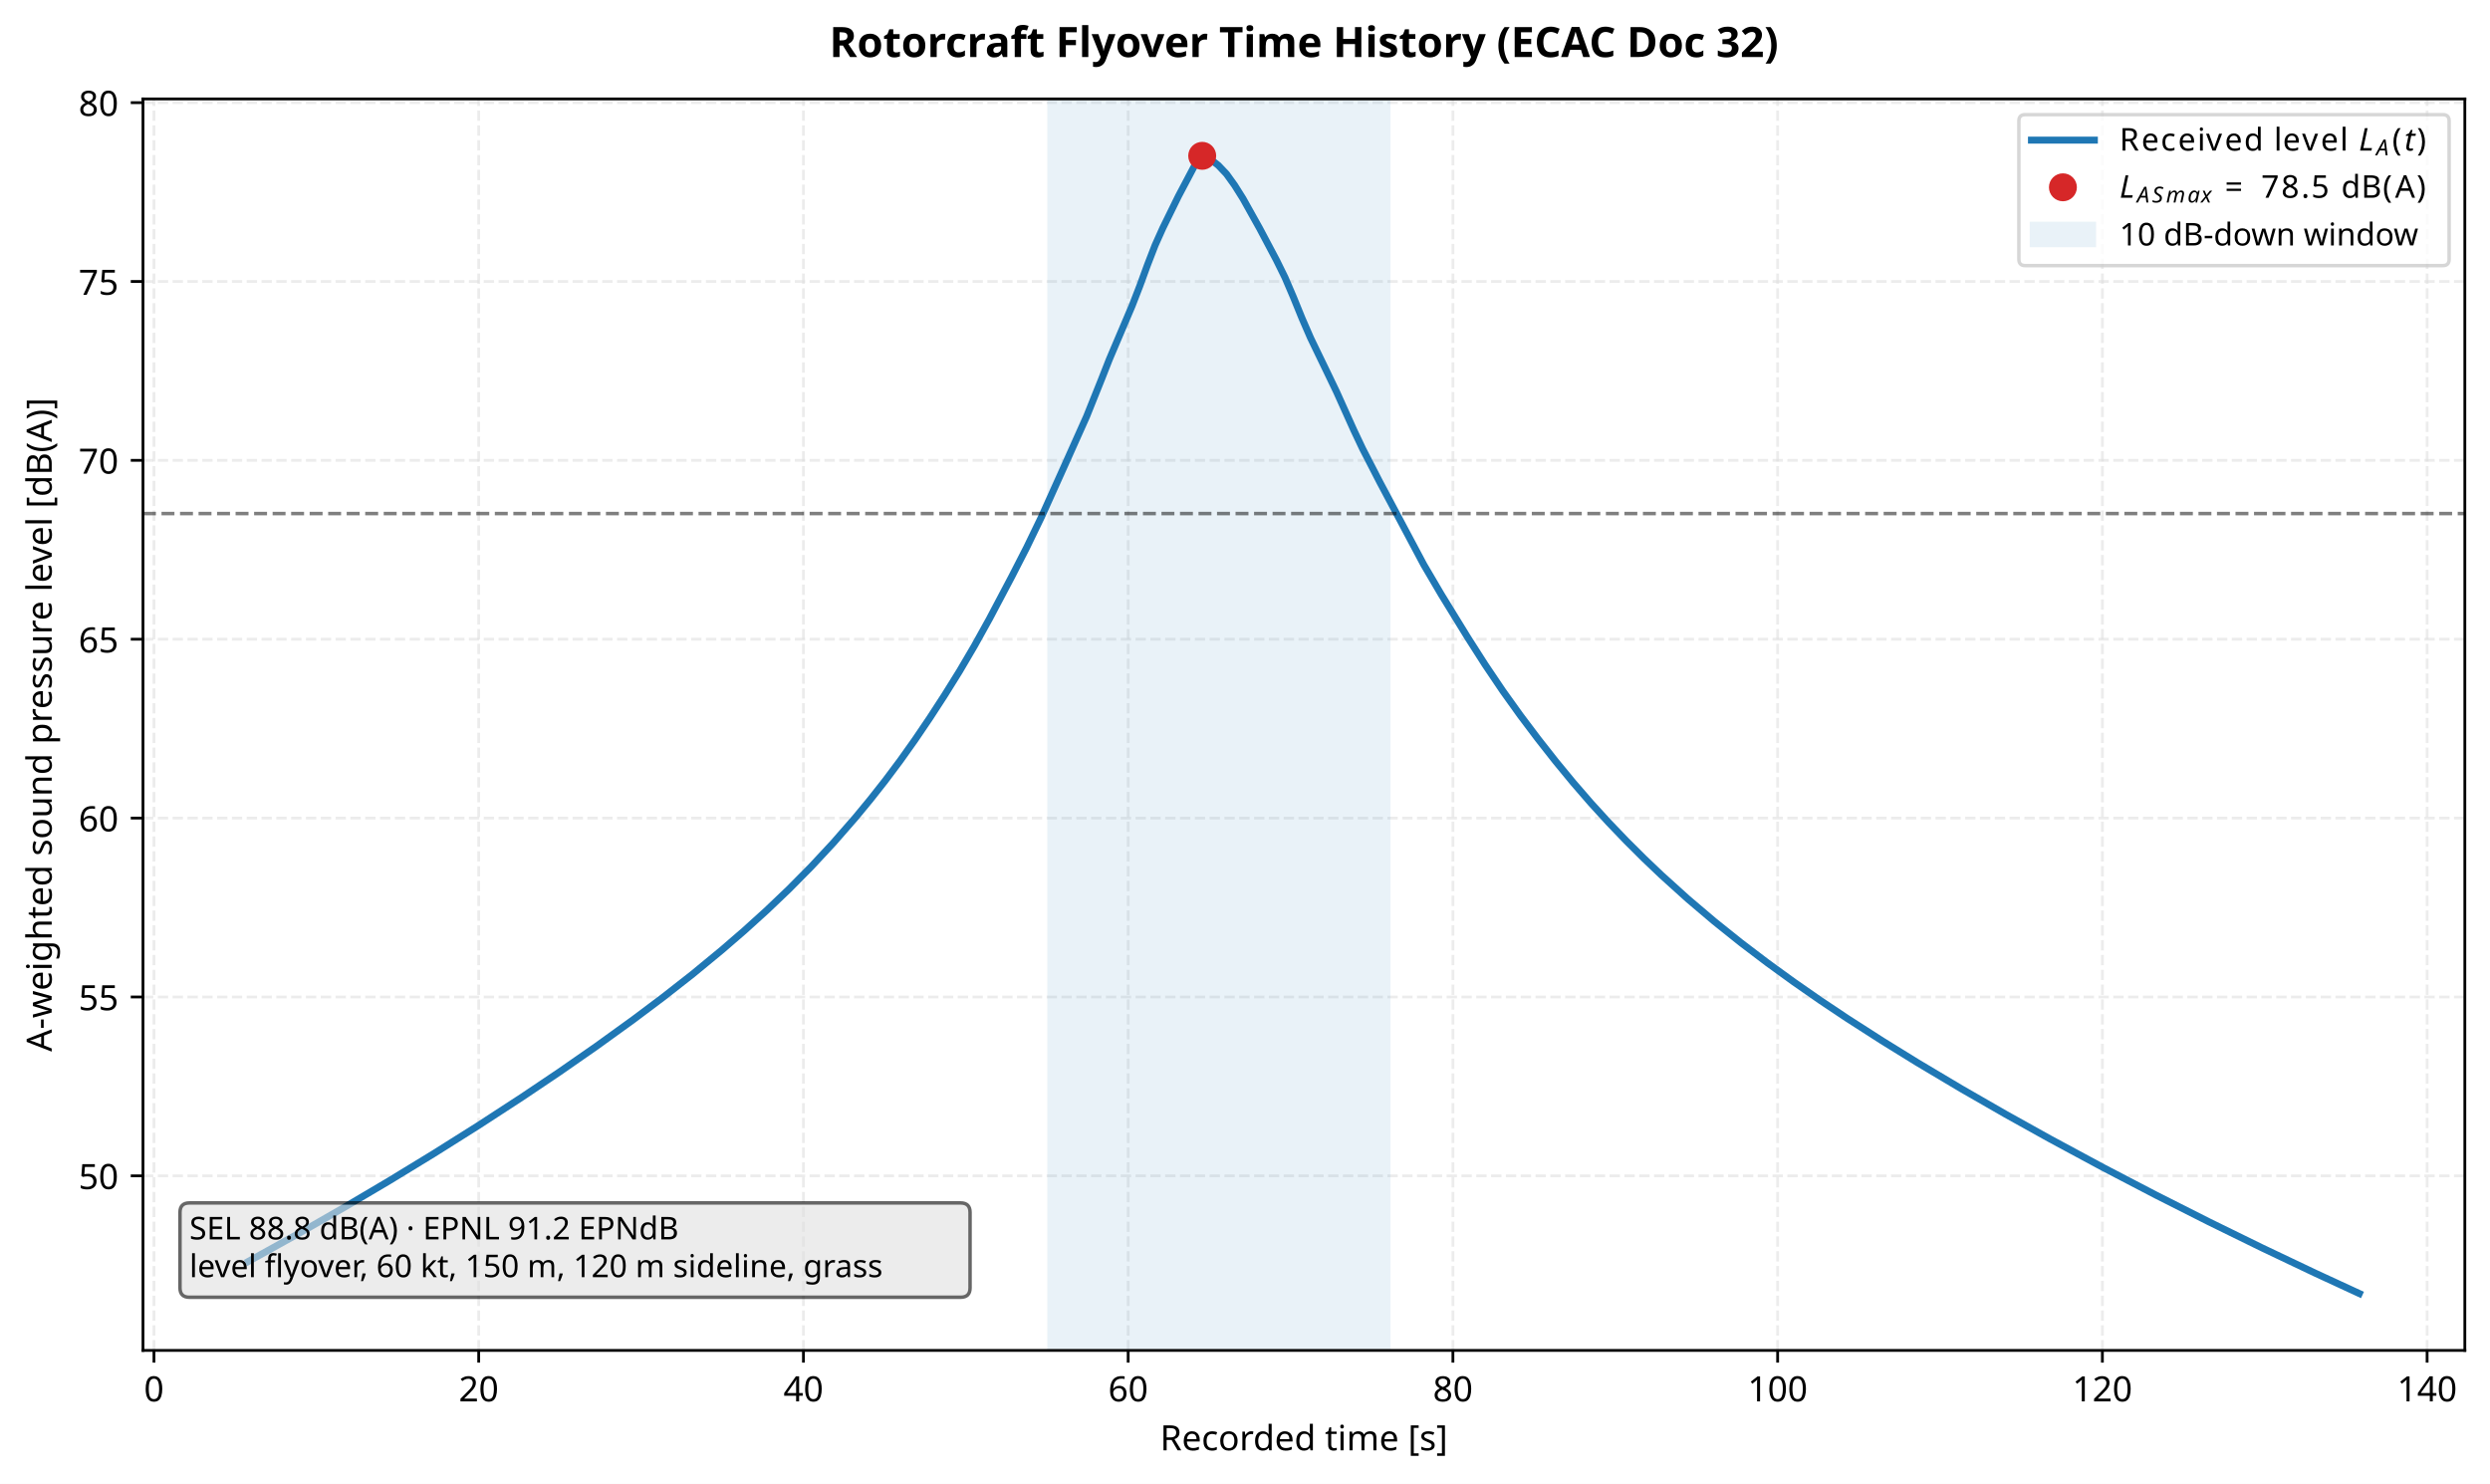
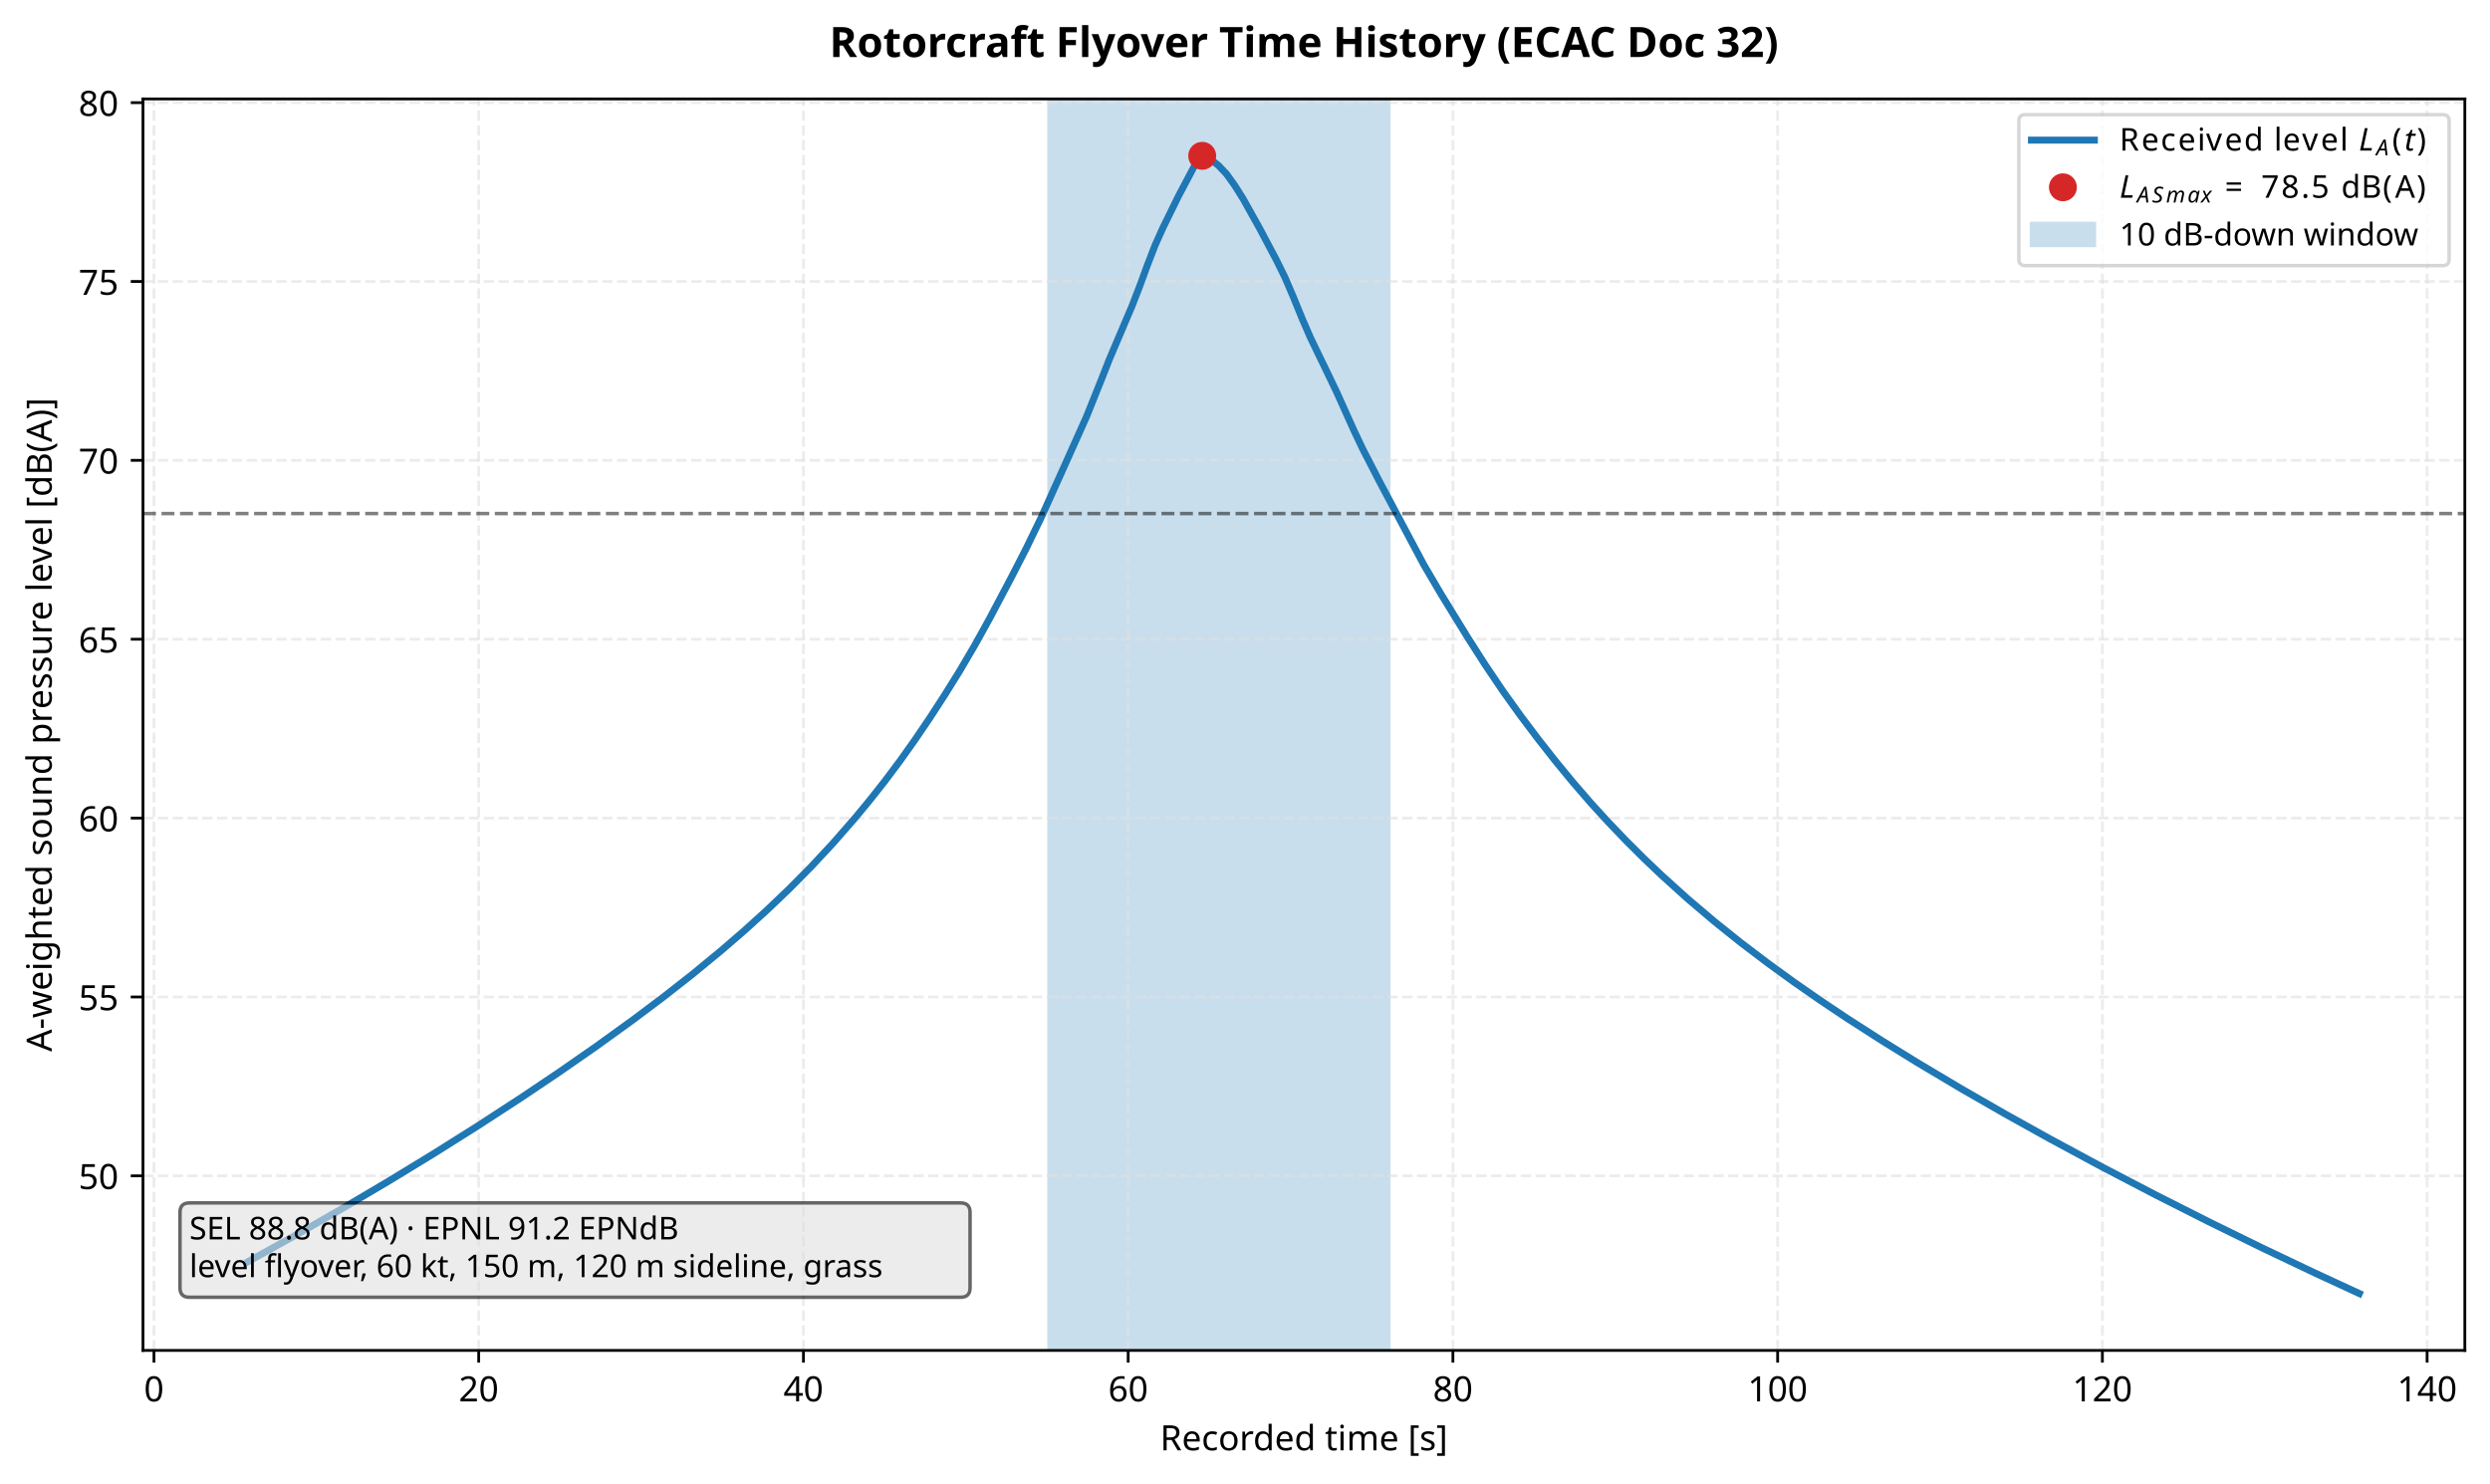
<svg xmlns="http://www.w3.org/2000/svg" xmlns:xlink="http://www.w3.org/1999/xlink" width="712.671pt" height="424.717pt" viewBox="0 0 712.671 424.717" version="1.1">
  <defs>
    <style type="text/css">*{stroke-linejoin: round; stroke-linecap: butt}</style>
  </defs>
  <g id="figure_1">
    <g id="patch_1">
      <path d="M 0 424.717  L 712.671 424.717  L 712.671 0  L 0 0  z " style="fill: #ffffff" />
    </g>
    <g id="axes_1">
      <g id="patch_2">
        <path d="M 40.926 386.516  L 705.471 386.516  L 705.471 28.318  L 40.926 28.318  z " style="fill: #ffffff" />
      </g>
+       <g id="patch_3">
+         <path d="M 300.248 386.516  L 397.481 386.516  L 397.481 28.318  L 300.248 28.318  z " clip-path="url(#pd0862c79d4)" style="fill: #c8deed; stroke: #c8deed; stroke-linejoin: miter" />
+       </g>
      <g id="matplotlib.axis_1">
        <g id="xtick_1">
          <g id="line2d_1">
            <path d="M 44.068 386.516  L 44.068 28.318  " clip-path="url(#pd0862c79d4)" style="fill: none; stroke-dasharray: 2.96,1.28; stroke-dashoffset: 0; stroke: #e0e0e0; stroke-opacity: 0.6; stroke-width: 0.8" />
          </g>
          <g id="line2d_2">
            <defs>
              <path id="m3d27035b55" d="M 0 0  L 0 3.5  " style="stroke: #000000; stroke-width: 0.8" />
            </defs>
            <g>
              <use xlink:href="#m3d27035b55" x="44.068" y="386.516" style="stroke: #000000; stroke-width: 0.8" />
            </g>
          </g>
          <g id="text_1">
            <text style="font-size: 10px; font-family: sans-serif; text-anchor: middle" x="44.068" y="401.113" transform="rotate(-0 44.06796 401.1134)">0</text>
          </g>
        </g>
        <g id="xtick_2">
          <g id="line2d_3">
            <path d="M 137.011 386.516  L 137.011 28.318  " clip-path="url(#pd0862c79d4)" style="fill: none; stroke-dasharray: 2.96,1.28; stroke-dashoffset: 0; stroke: #e0e0e0; stroke-opacity: 0.6; stroke-width: 0.8" />
          </g>
          <g id="line2d_4">
            <g>
              <use xlink:href="#m3d27035b55" x="137.011" y="386.516" style="stroke: #000000; stroke-width: 0.8" />
            </g>
          </g>
          <g id="text_2">
            <text style="font-size: 10px; font-family: sans-serif; text-anchor: middle" x="137.011" y="401.113" transform="rotate(-0 137.0114 401.1134)">20</text>
          </g>
        </g>
        <g id="xtick_3">
          <g id="line2d_5">
            <path d="M 229.955 386.516  L 229.955 28.318  " clip-path="url(#pd0862c79d4)" style="fill: none; stroke-dasharray: 2.96,1.28; stroke-dashoffset: 0; stroke: #e0e0e0; stroke-opacity: 0.6; stroke-width: 0.8" />
          </g>
          <g id="line2d_6">
            <g>
              <use xlink:href="#m3d27035b55" x="229.955" y="386.516" style="stroke: #000000; stroke-width: 0.8" />
            </g>
          </g>
          <g id="text_3">
            <text style="font-size: 10px; font-family: sans-serif; text-anchor: middle" x="229.955" y="401.113" transform="rotate(-0 229.9548 401.1134)">40</text>
          </g>
        </g>
        <g id="xtick_4">
          <g id="line2d_7">
            <path d="M 322.898 386.516  L 322.898 28.318  " clip-path="url(#pd0862c79d4)" style="fill: none; stroke-dasharray: 2.96,1.28; stroke-dashoffset: 0; stroke: #e0e0e0; stroke-opacity: 0.6; stroke-width: 0.8" />
          </g>
          <g id="line2d_8">
            <g>
              <use xlink:href="#m3d27035b55" x="322.898" y="386.516" style="stroke: #000000; stroke-width: 0.8" />
            </g>
          </g>
          <g id="text_4">
            <text style="font-size: 10px; font-family: sans-serif; text-anchor: middle" x="322.898" y="401.113" transform="rotate(-0 322.8983 401.1134)">60</text>
          </g>
        </g>
        <g id="xtick_5">
          <g id="line2d_9">
            <path d="M 415.842 386.516  L 415.842 28.318  " clip-path="url(#pd0862c79d4)" style="fill: none; stroke-dasharray: 2.96,1.28; stroke-dashoffset: 0; stroke: #e0e0e0; stroke-opacity: 0.6; stroke-width: 0.8" />
          </g>
          <g id="line2d_10">
            <g>
              <use xlink:href="#m3d27035b55" x="415.842" y="386.516" style="stroke: #000000; stroke-width: 0.8" />
            </g>
          </g>
          <g id="text_5">
            <text style="font-size: 10px; font-family: sans-serif; text-anchor: middle" x="415.842" y="401.113" transform="rotate(-0 415.8417 401.1134)">80</text>
          </g>
        </g>
        <g id="xtick_6">
          <g id="line2d_11">
            <path d="M 508.785 386.516  L 508.785 28.318  " clip-path="url(#pd0862c79d4)" style="fill: none; stroke-dasharray: 2.96,1.28; stroke-dashoffset: 0; stroke: #e0e0e0; stroke-opacity: 0.6; stroke-width: 0.8" />
          </g>
          <g id="line2d_12">
            <g>
              <use xlink:href="#m3d27035b55" x="508.785" y="386.516" style="stroke: #000000; stroke-width: 0.8" />
            </g>
          </g>
          <g id="text_6">
            <text style="font-size: 10px; font-family: sans-serif; text-anchor: middle" x="508.785" y="401.113" transform="rotate(-0 508.7851 401.1134)">100</text>
          </g>
        </g>
        <g id="xtick_7">
          <g id="line2d_13">
            <path d="M 601.729 386.516  L 601.729 28.318  " clip-path="url(#pd0862c79d4)" style="fill: none; stroke-dasharray: 2.96,1.28; stroke-dashoffset: 0; stroke: #e0e0e0; stroke-opacity: 0.6; stroke-width: 0.8" />
          </g>
          <g id="line2d_14">
            <g>
              <use xlink:href="#m3d27035b55" x="601.729" y="386.516" style="stroke: #000000; stroke-width: 0.8" />
            </g>
          </g>
          <g id="text_7">
            <text style="font-size: 10px; font-family: sans-serif; text-anchor: middle" x="601.729" y="401.113" transform="rotate(-0 601.7286 401.1134)">120</text>
          </g>
        </g>
        <g id="xtick_8">
          <g id="line2d_15">
            <path d="M 694.672 386.516  L 694.672 28.318  " clip-path="url(#pd0862c79d4)" style="fill: none; stroke-dasharray: 2.96,1.28; stroke-dashoffset: 0; stroke: #e0e0e0; stroke-opacity: 0.6; stroke-width: 0.8" />
          </g>
          <g id="line2d_16">
            <g>
              <use xlink:href="#m3d27035b55" x="694.672" y="386.516" style="stroke: #000000; stroke-width: 0.8" />
            </g>
          </g>
          <g id="text_8">
            <text style="font-size: 10px; font-family: sans-serif; text-anchor: middle" x="694.672" y="401.113" transform="rotate(-0 694.672 401.1134)">140</text>
          </g>
        </g>
        <g id="text_9">
          <text style="font-size: 10px; font-family: sans-serif; text-anchor: middle" x="373.199" y="415.114" transform="rotate(-0 373.1986 415.1142)">Recorded time [s]</text>
        </g>
      </g>
      <g id="matplotlib.axis_2">
        <g id="ytick_1">
          <g id="line2d_17">
            <path d="M 40.926 336.544  L 705.471 336.544  " clip-path="url(#pd0862c79d4)" style="fill: none; stroke-dasharray: 2.96,1.28; stroke-dashoffset: 0; stroke: #e0e0e0; stroke-opacity: 0.6; stroke-width: 0.8" />
          </g>
          <g id="line2d_18">
            <defs>
              <path id="mef640d9f3a" d="M 0 0  L -3.5 0  " style="stroke: #000000; stroke-width: 0.8" />
            </defs>
            <g>
              <use xlink:href="#mef640d9f3a" x="40.926" y="336.544" style="stroke: #000000; stroke-width: 0.8" />
            </g>
          </g>
          <g id="text_10">
            <text style="font-size: 10px; font-family: sans-serif; text-anchor: end" x="33.926" y="340.343" transform="rotate(-0 33.92578 340.3426)">50</text>
          </g>
        </g>
        <g id="ytick_2">
          <g id="line2d_19">
            <path d="M 40.926 285.349  L 705.471 285.349  " clip-path="url(#pd0862c79d4)" style="fill: none; stroke-dasharray: 2.96,1.28; stroke-dashoffset: 0; stroke: #e0e0e0; stroke-opacity: 0.6; stroke-width: 0.8" />
          </g>
          <g id="line2d_20">
            <g>
              <use xlink:href="#mef640d9f3a" x="40.926" y="285.349" style="stroke: #000000; stroke-width: 0.8" />
            </g>
          </g>
          <g id="text_11">
            <text style="font-size: 10px; font-family: sans-serif; text-anchor: end" x="33.926" y="289.148" transform="rotate(-0 33.92578 289.1479)">55</text>
          </g>
        </g>
        <g id="ytick_3">
          <g id="line2d_21">
            <path d="M 40.926 234.154  L 705.471 234.154  " clip-path="url(#pd0862c79d4)" style="fill: none; stroke-dasharray: 2.96,1.28; stroke-dashoffset: 0; stroke: #e0e0e0; stroke-opacity: 0.6; stroke-width: 0.8" />
          </g>
          <g id="line2d_22">
            <g>
              <use xlink:href="#mef640d9f3a" x="40.926" y="234.154" style="stroke: #000000; stroke-width: 0.8" />
            </g>
          </g>
          <g id="text_12">
            <text style="font-size: 10px; font-family: sans-serif; text-anchor: end" x="33.926" y="237.953" transform="rotate(-0 33.92578 237.9531)">60</text>
          </g>
        </g>
        <g id="ytick_4">
          <g id="line2d_23">
            <path d="M 40.926 182.96  L 705.471 182.96  " clip-path="url(#pd0862c79d4)" style="fill: none; stroke-dasharray: 2.96,1.28; stroke-dashoffset: 0; stroke: #e0e0e0; stroke-opacity: 0.6; stroke-width: 0.8" />
          </g>
          <g id="line2d_24">
            <g>
              <use xlink:href="#mef640d9f3a" x="40.926" y="182.96" style="stroke: #000000; stroke-width: 0.8" />
            </g>
          </g>
          <g id="text_13">
            <text style="font-size: 10px; font-family: sans-serif; text-anchor: end" x="33.926" y="186.758" transform="rotate(-0 33.92578 186.7584)">65</text>
          </g>
        </g>
        <g id="ytick_5">
          <g id="line2d_25">
            <path d="M 40.926 131.765  L 705.471 131.765  " clip-path="url(#pd0862c79d4)" style="fill: none; stroke-dasharray: 2.96,1.28; stroke-dashoffset: 0; stroke: #e0e0e0; stroke-opacity: 0.6; stroke-width: 0.8" />
          </g>
          <g id="line2d_26">
            <g>
              <use xlink:href="#mef640d9f3a" x="40.926" y="131.765" style="stroke: #000000; stroke-width: 0.8" />
            </g>
          </g>
          <g id="text_14">
            <text style="font-size: 10px; font-family: sans-serif; text-anchor: end" x="33.926" y="135.564" transform="rotate(-0 33.92578 135.5637)">70</text>
          </g>
        </g>
        <g id="ytick_6">
          <g id="line2d_27">
            <path d="M 40.926 80.57  L 705.471 80.57  " clip-path="url(#pd0862c79d4)" style="fill: none; stroke-dasharray: 2.96,1.28; stroke-dashoffset: 0; stroke: #e0e0e0; stroke-opacity: 0.6; stroke-width: 0.8" />
          </g>
          <g id="line2d_28">
            <g>
              <use xlink:href="#mef640d9f3a" x="40.926" y="80.57" style="stroke: #000000; stroke-width: 0.8" />
            </g>
          </g>
          <g id="text_15">
            <text style="font-size: 10px; font-family: sans-serif; text-anchor: end" x="33.926" y="84.369" transform="rotate(-0 33.92578 84.36893)">75</text>
          </g>
        </g>
        <g id="ytick_7">
          <g id="line2d_29">
            <path d="M 40.926 29.375  L 705.471 29.375  " clip-path="url(#pd0862c79d4)" style="fill: none; stroke-dasharray: 2.96,1.28; stroke-dashoffset: 0; stroke: #e0e0e0; stroke-opacity: 0.6; stroke-width: 0.8" />
          </g>
          <g id="line2d_30">
            <g>
              <use xlink:href="#mef640d9f3a" x="40.926" y="29.375" style="stroke: #000000; stroke-width: 0.8" />
            </g>
          </g>
          <g id="text_16">
            <text style="font-size: 10px; font-family: sans-serif; text-anchor: end" x="33.926" y="33.174" transform="rotate(-0 33.92578 33.1742)">80</text>
          </g>
        </g>
        <g id="text_17">
          <text style="font-size: 10px; font-family: sans-serif; text-anchor: middle" x="14.798" y="207.417" transform="rotate(-90 14.79844 207.417)">A-weighted sound pressure level [dB(A)]</text>
        </g>
-       </g>
-       <g id="patch_3">
-         <path d="M 300.248 386.516  L 397.481 386.516  L 397.481 28.318  L 300.248 28.318  z " clip-path="url(#pd0862c79d4)" style="fill: #1f77b4; opacity: 0.1; stroke: #1f77b4; stroke-linejoin: miter" />
      </g>
      <g id="line2d_31">
        <path d="M 71.132 361.019  L 85.954 352.788  L 98.658 345.499  L 111.364 337.985  L 124.07 330.237  L 136.777 322.24  L 149.485 313.972  L 160.076 306.85  L 170.669 299.487  L 181.262 291.837  L 189.739 285.469  L 198.216 278.832  L 206.695 271.844  L 213.055 266.345  L 219.416 260.585  L 225.779 254.518  L 232.143 248.092  L 238.508 241.253  L 244.876 233.956  L 249.122 228.811  L 253.37 223.416  L 257.619 217.74  L 261.869 211.764  L 266.121 205.491  L 270.375 198.942  L 274.632 192.104  L 278.891 184.854  L 283.153 177.181  L 289.554 165.078  L 293.827 156.744  L 298.106 147.902  L 304.538 133.623  L 310.992 119.215  L 315.312 108.443  L 317.478 102.928  L 324.008 87.565  L 326.197 81.915  L 328.395 75.9  L 330.601 70.196  L 332.817 65.255  L 337.284 56.147  L 341.804 47.603  L 344.087 44.6  L 346.386 45.534  L 348.701 47.335  L 351.033 49.788  L 353.381 53.052  L 355.746 56.818  L 360.52 65.362  L 365.348 74.47  L 367.778 79.411  L 370.219 85.115  L 372.669 91.13  L 375.127 96.78  L 380.062 106.985  L 382.538 112.143  L 387.505 123.175  L 389.994 128.43  L 394.983 138.118  L 407.497 161.622  L 412.516 170.166  L 420.053 182.418  L 425.084 190.285  L 430.117 197.745  L 435.154 204.778  L 440.193 211.465  L 445.234 217.878  L 450.278 224.005  L 455.322 229.83  L 460.368 235.362  L 465.416 240.628  L 470.464 245.657  L 475.514 250.468  L 483.09 257.307  L 490.667 263.733  L 498.246 269.8  L 505.827 275.56  L 513.408 281.059  L 520.99 286.334  L 528.573 291.403  L 538.685 297.899  L 548.798 304.15  L 561.441 311.679  L 574.085 318.941  L 586.73 325.975  L 601.905 334.15  L 617.082 342.062  L 632.259 349.73  L 647.437 357.168  L 662.615 364.385  L 675.265 370.234  L 675.265 370.234  " clip-path="url(#pd0862c79d4)" style="fill: none; stroke: #1f77b4; stroke-width: 2; stroke-linecap: square" />
      </g>
      <g id="line2d_32">
        <defs>
          <path id="m1c3dccf219" d="M 0 3.5  C 0.928 3.5 1.819 3.131 2.475 2.475  C 3.131 1.819 3.5 0.928 3.5 0  C 3.5 -0.928 3.131 -1.819 2.475 -2.475  C 1.819 -3.131 0.928 -3.5 0 -3.5  C -0.928 -3.5 -1.819 -3.131 -2.475 -2.475  C -3.131 -1.819 -3.5 -0.928 -3.5 0  C -3.5 0.928 -3.131 1.819 -2.475 2.475  C -1.819 3.131 -0.928 3.5 0 3.5  z " style="stroke: #d62728" />
        </defs>
        <g clip-path="url(#pd0862c79d4)">
          <use xlink:href="#m1c3dccf219" x="344.087" y="44.6" style="fill: #d62728; stroke: #d62728" />
        </g>
      </g>
      <g id="line2d_33">
        <path d="M 40.926 146.989  L 705.471 146.989  " clip-path="url(#pd0862c79d4)" style="fill: none; stroke-dasharray: 3.7,1.6; stroke-dashoffset: 0; stroke: #000000; stroke-opacity: 0.5" />
      </g>
      <g id="patch_4">
        <path d="M 40.926 386.516  L 40.926 28.318  " style="fill: none; stroke: #000000; stroke-width: 0.8; stroke-linejoin: miter; stroke-linecap: square" />
      </g>
      <g id="patch_5">
        <path d="M 705.471 386.516  L 705.471 28.318  " style="fill: none; stroke: #000000; stroke-width: 0.8; stroke-linejoin: miter; stroke-linecap: square" />
      </g>
      <g id="patch_6">
        <path d="M 40.926 386.516  L 705.471 386.516  " style="fill: none; stroke: #000000; stroke-width: 0.8; stroke-linejoin: miter; stroke-linecap: square" />
      </g>
      <g id="patch_7">
        <path d="M 40.926 28.318  L 705.471 28.318  " style="fill: none; stroke: #000000; stroke-width: 0.8; stroke-linejoin: miter; stroke-linecap: square" />
      </g>
      <g id="text_18">
        <g id="patch_8">
          <path d="M 54.217 371.306  L 274.942 371.306  Q 277.642 371.306 277.642 368.606  L 277.642 347.001  Q 277.642 344.301 274.942 344.301  L 54.217 344.301  Q 51.517 344.301 51.517 347.001  L 51.517 368.606  Q 51.517 371.306 54.217 371.306  z " style="fill: #e0e0e0; opacity: 0.6; stroke: #000000; stroke-linejoin: miter" />
        </g>
        <text style="font-size: 9px; font-family: sans-serif" transform="translate(54.21669 354.7404)">SEL 88.8 dB(A)  ·  EPNL 91.2 EPNdB</text>
        <text style="font-size: 9px; font-family: sans-serif" transform="translate(54.21669 365.5429)">level flyover, 60 kt, 150 m, 120 m sideline, grass</text>
      </g>
      <g id="text_19">
        <text style="font-weight: 700; font-size: 12px; font-family: sans-serif; text-anchor: middle" x="373.199" y="16.318" transform="rotate(-0 373.1986 16.31812)">Rotorcraft Flyover Time History (ECAC Doc 32)</text>
      </g>
      <g id="legend_1">
        <g id="patch_9">
          <path d="M 579.633 76.023  L 699.171 76.023  Q 700.971 76.023 700.971 74.223  L 700.971 34.618  Q 700.971 32.818 699.171 32.818  L 579.633 32.818  Q 577.833 32.818 577.833 34.618  L 577.833 74.223  Q 577.833 76.023 579.633 76.023  z " style="fill: #ffffff; opacity: 0.8; stroke: #cccccc; stroke-linejoin: miter" />
        </g>
        <g id="line2d_34">
          <path d="M 581.433 40.108  L 590.433 40.108  L 599.433 40.108  " style="fill: none; stroke: #1f77b4; stroke-width: 2; stroke-linecap: square" />
        </g>
        <g id="text_20">
          <g transform="translate(606.6331 43.25812)">
            <text>
              <tspan x="0" y="-0.156" style="font-size: 9px; font-family: sans-serif">R</tspan>
              <tspan x="6.253" y="-0.156" style="font-size: 9px; font-family: sans-serif">e</tspan>
              <tspan x="11.791" y="-0.156" style="font-size: 9px; font-family: sans-serif">c</tspan>
              <tspan x="16.739" y="-0.156" style="font-size: 9px; font-family: sans-serif">e</tspan>
              <tspan x="22.276" y="-0.156" style="font-size: 9px; font-family: sans-serif">i</tspan>
              <tspan x="24.776" y="-0.156" style="font-size: 9px; font-family: sans-serif">v</tspan>
              <tspan x="30.103" y="-0.156" style="font-size: 9px; font-family: sans-serif">e</tspan>
              <tspan x="35.64" y="-0.156" style="font-size: 9px; font-family: sans-serif">d</tspan>
              <tspan x="41.353" y="-0.156" style="font-size: 9px; font-family: sans-serif"> </tspan>
              <tspan x="44.213" y="-0.156" style="font-size: 9px; font-family: sans-serif">l</tspan>
              <tspan x="46.714" y="-0.156" style="font-size: 9px; font-family: sans-serif">e</tspan>
              <tspan x="52.251" y="-0.156" style="font-size: 9px; font-family: sans-serif">v</tspan>
              <tspan x="57.577" y="-0.156" style="font-size: 9px; font-family: sans-serif">e</tspan>
              <tspan x="63.114" y="-0.156" style="font-size: 9px; font-family: sans-serif">l</tspan>
              <tspan x="65.615" y="-0.156" style="font-size: 9px; font-family: sans-serif"> </tspan>
              <tspan x="78.046" y="-0.156" style="font-size: 9px; font-family: sans-serif">(</tspan>
              <tspan x="85.086" y="-0.156" style="font-size: 9px; font-family: sans-serif">)</tspan>
              <tspan x="68.476" y="-0.156" style="font-style: oblique; font-size: 9px; font-family: sans-serif">L</tspan>
              <tspan x="81.557" y="-0.156" style="font-style: oblique; font-size: 9px; font-family: sans-serif">t</tspan>
              <tspan x="73.49" y="1.194" style="font-style: oblique; font-size: 6.3px; font-family: sans-serif">A</tspan>
            </text>
          </g>
        </g>
        <g id="line2d_35">
          <g>
            <use xlink:href="#m1c3dccf219" x="590.433" y="53.61" style="fill: #d62728; stroke: #d62728" />
          </g>
        </g>
        <g id="text_21">
          <g transform="translate(606.6331 56.76023)">
            <text>
              <tspan x="0" y="-0.156" style="font-style: oblique; font-size: 9px; font-family: sans-serif">L</tspan>
              <tspan x="5.014" y="1.194" style="font-style: oblique; font-size: 6.3px; font-family: sans-serif">A</tspan>
              <tspan x="9.324" y="1.194" style="font-style: oblique; font-size: 6.3px; font-family: sans-serif">S</tspan>
              <tspan x="13.323" y="1.194" style="font-style: oblique; font-size: 6.3px; font-family: sans-serif">m</tspan>
              <tspan x="19.46" y="1.194" style="font-style: oblique; font-size: 6.3px; font-family: sans-serif">a</tspan>
              <tspan x="23.32" y="1.194" style="font-style: oblique; font-size: 6.3px; font-family: sans-serif">x</tspan>
              <tspan x="27.295" y="-0.156" style="font-size: 9px; font-family: sans-serif"> </tspan>
              <tspan x="30.156" y="-0.156" style="font-size: 9px; font-family: sans-serif">=</tspan>
              <tspan x="37.697" y="-0.156" style="font-size: 9px; font-family: sans-serif"> </tspan>
              <tspan x="40.558" y="-0.156" style="font-size: 9px; font-family: sans-serif">7</tspan>
              <tspan x="46.284" y="-0.156" style="font-size: 9px; font-family: sans-serif">8</tspan>
              <tspan x="52.01" y="-0.156" style="font-size: 9px; font-family: sans-serif">.</tspan>
              <tspan x="54.871" y="-0.156" style="font-size: 9px; font-family: sans-serif">5</tspan>
              <tspan x="60.597" y="-0.156" style="font-size: 9px; font-family: sans-serif"> </tspan>
              <tspan x="63.457" y="-0.156" style="font-size: 9px; font-family: sans-serif">d</tspan>
              <tspan x="69.17" y="-0.156" style="font-size: 9px; font-family: sans-serif">B</tspan>
              <tspan x="75.345" y="-0.156" style="font-size: 9px; font-family: sans-serif">(</tspan>
              <tspan x="78.856" y="-0.156" style="font-size: 9px; font-family: sans-serif">A</tspan>
              <tspan x="85.013" y="-0.156" style="font-size: 9px; font-family: sans-serif">)</tspan>
            </text>
          </g>
        </g>
        <g id="patch_10">
-           <path d="M 581.433 70.261  L 599.433 70.261  L 599.433 63.961  L 581.433 63.961  z " style="fill: #1f77b4; opacity: 0.1; stroke: #1f77b4; stroke-linejoin: miter" />
+           <path d="M 581.433 70.261  L 599.433 70.261  L 599.433 63.961  L 581.433 63.961  z " style="fill: #c8deed; stroke: #c8deed; stroke-linejoin: miter" />
        </g>
        <g id="text_22">
          <text style="font-size: 9px; font-family: sans-serif; text-anchor: start" x="606.633" y="70.261" transform="rotate(-0 606.6331 70.26094)">10 dB-down window</text>
        </g>
      </g>
    </g>
  </g>
  <defs>
    <clipPath id="pd0862c79d4">
      <rect x="40.926" y="28.318" width="664.546" height="358.198" />
    </clipPath>
  </defs>
</svg>
